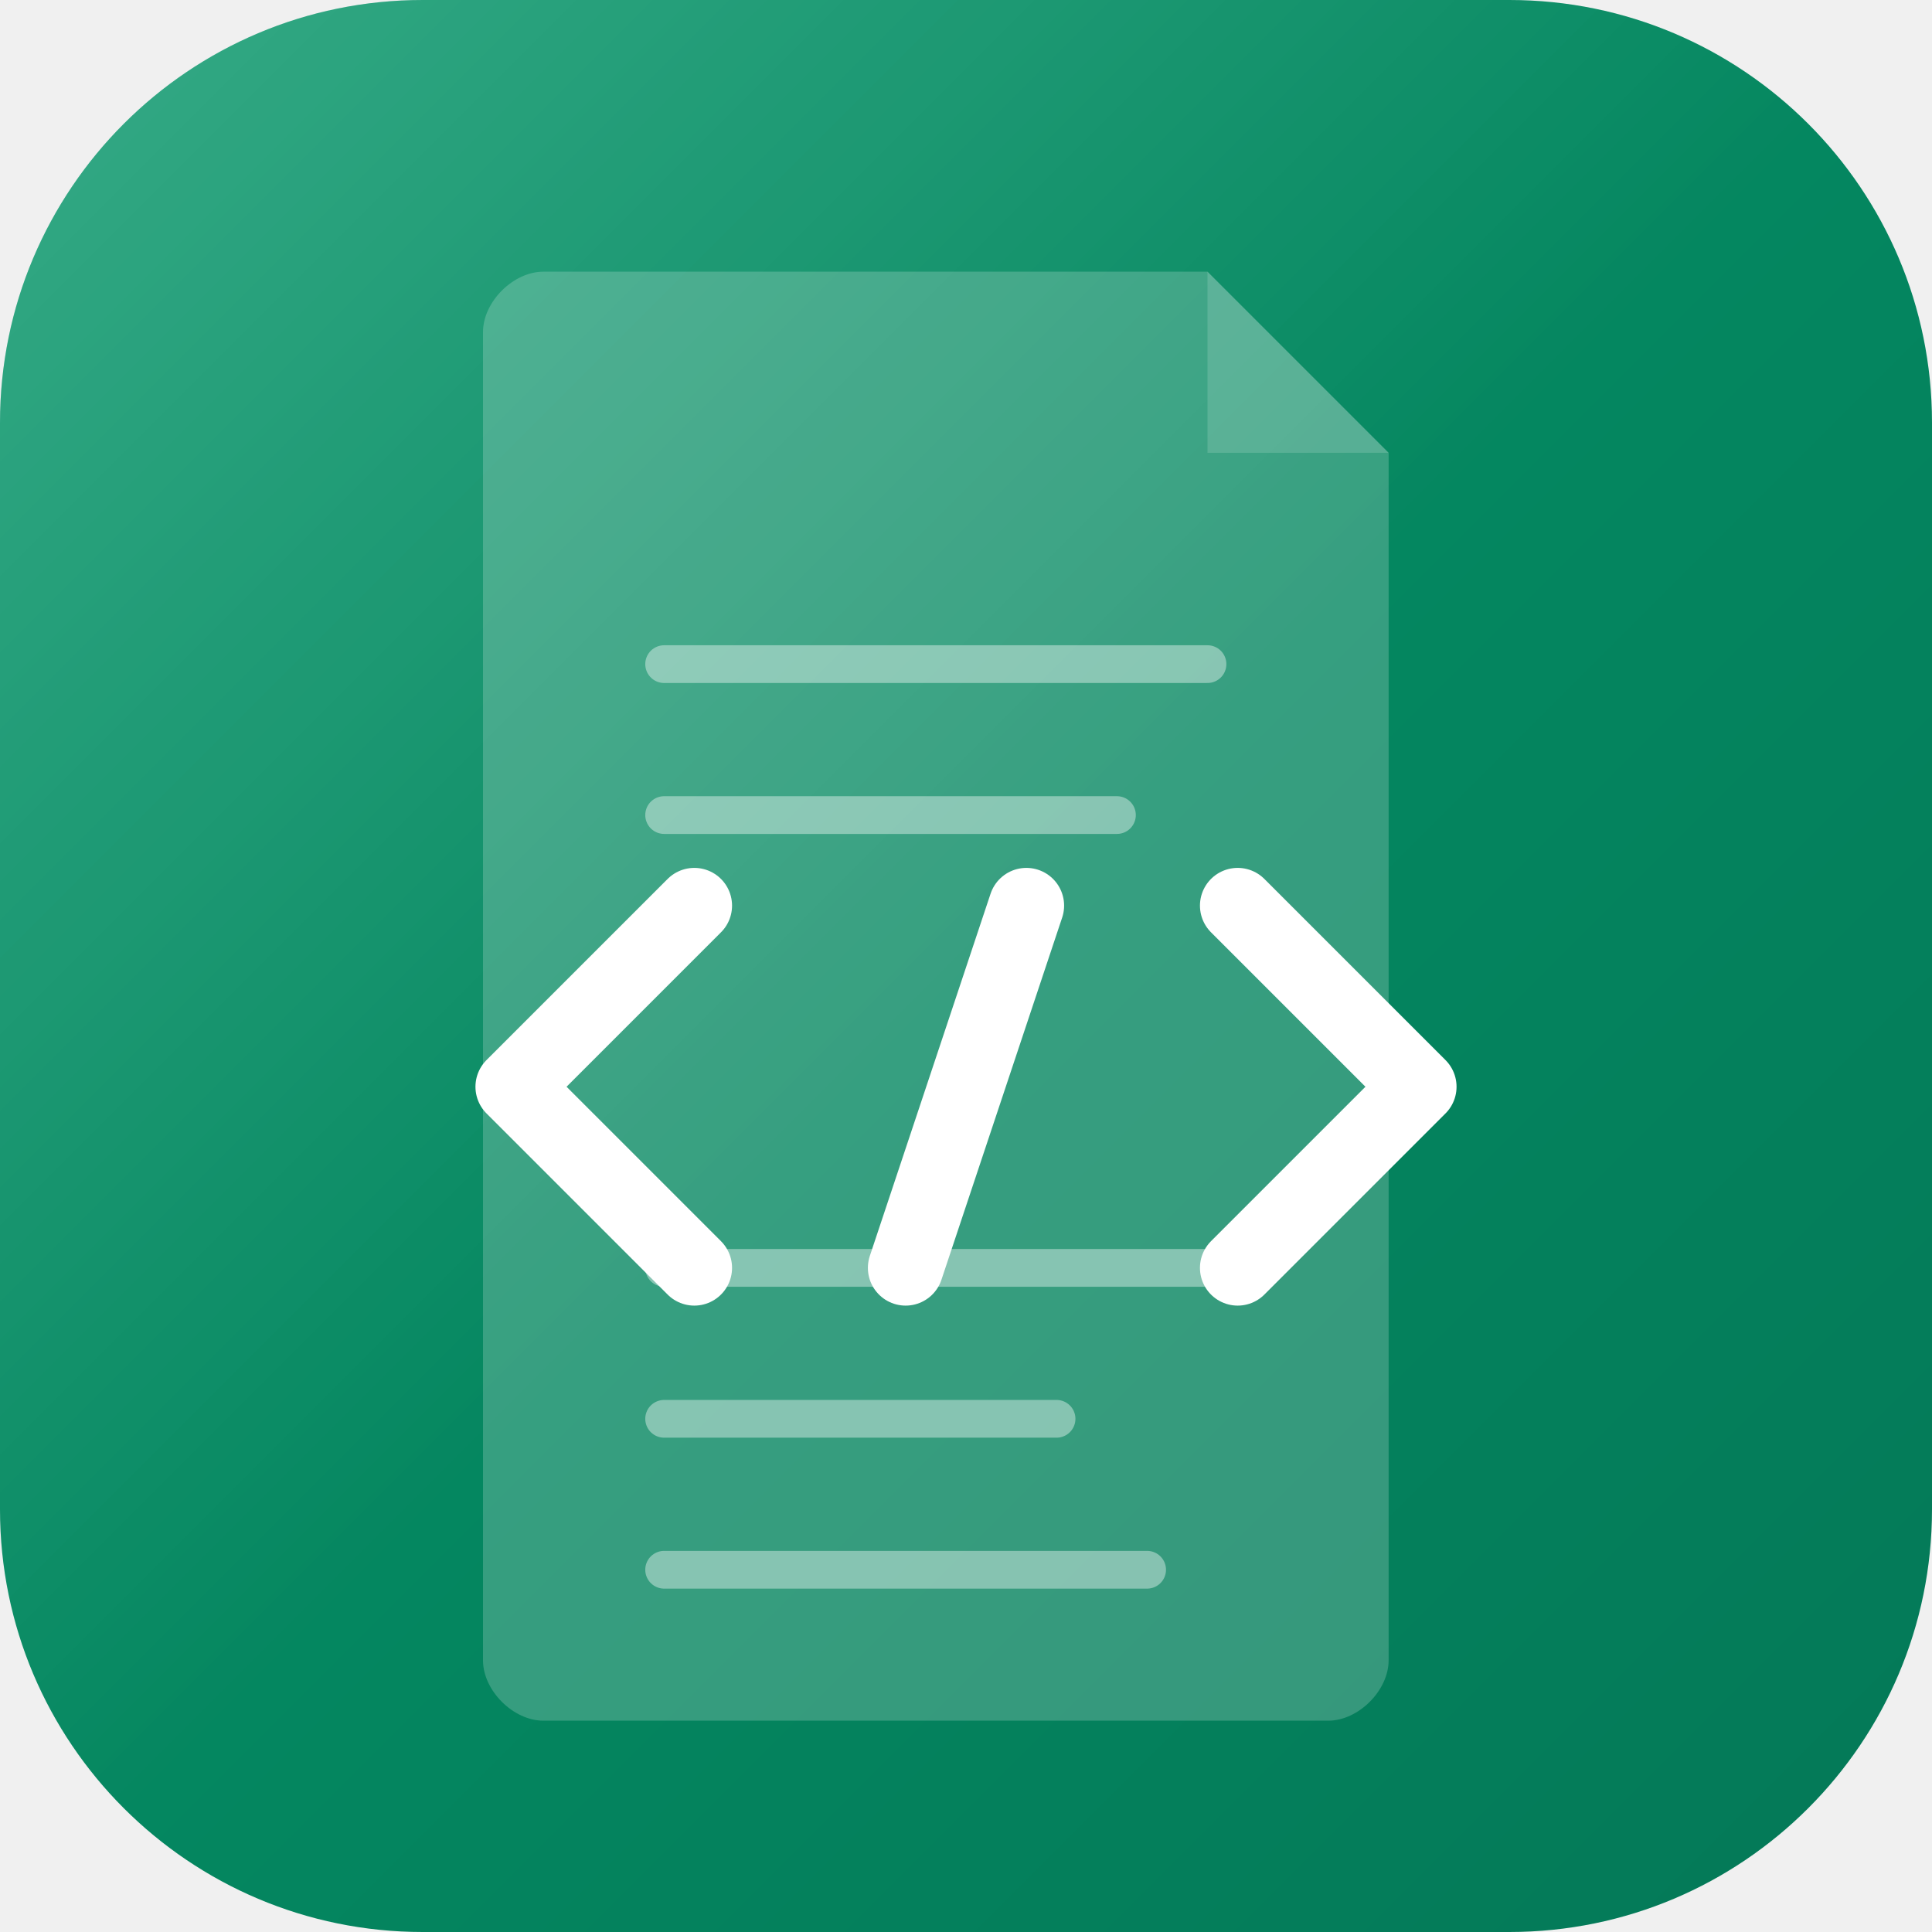
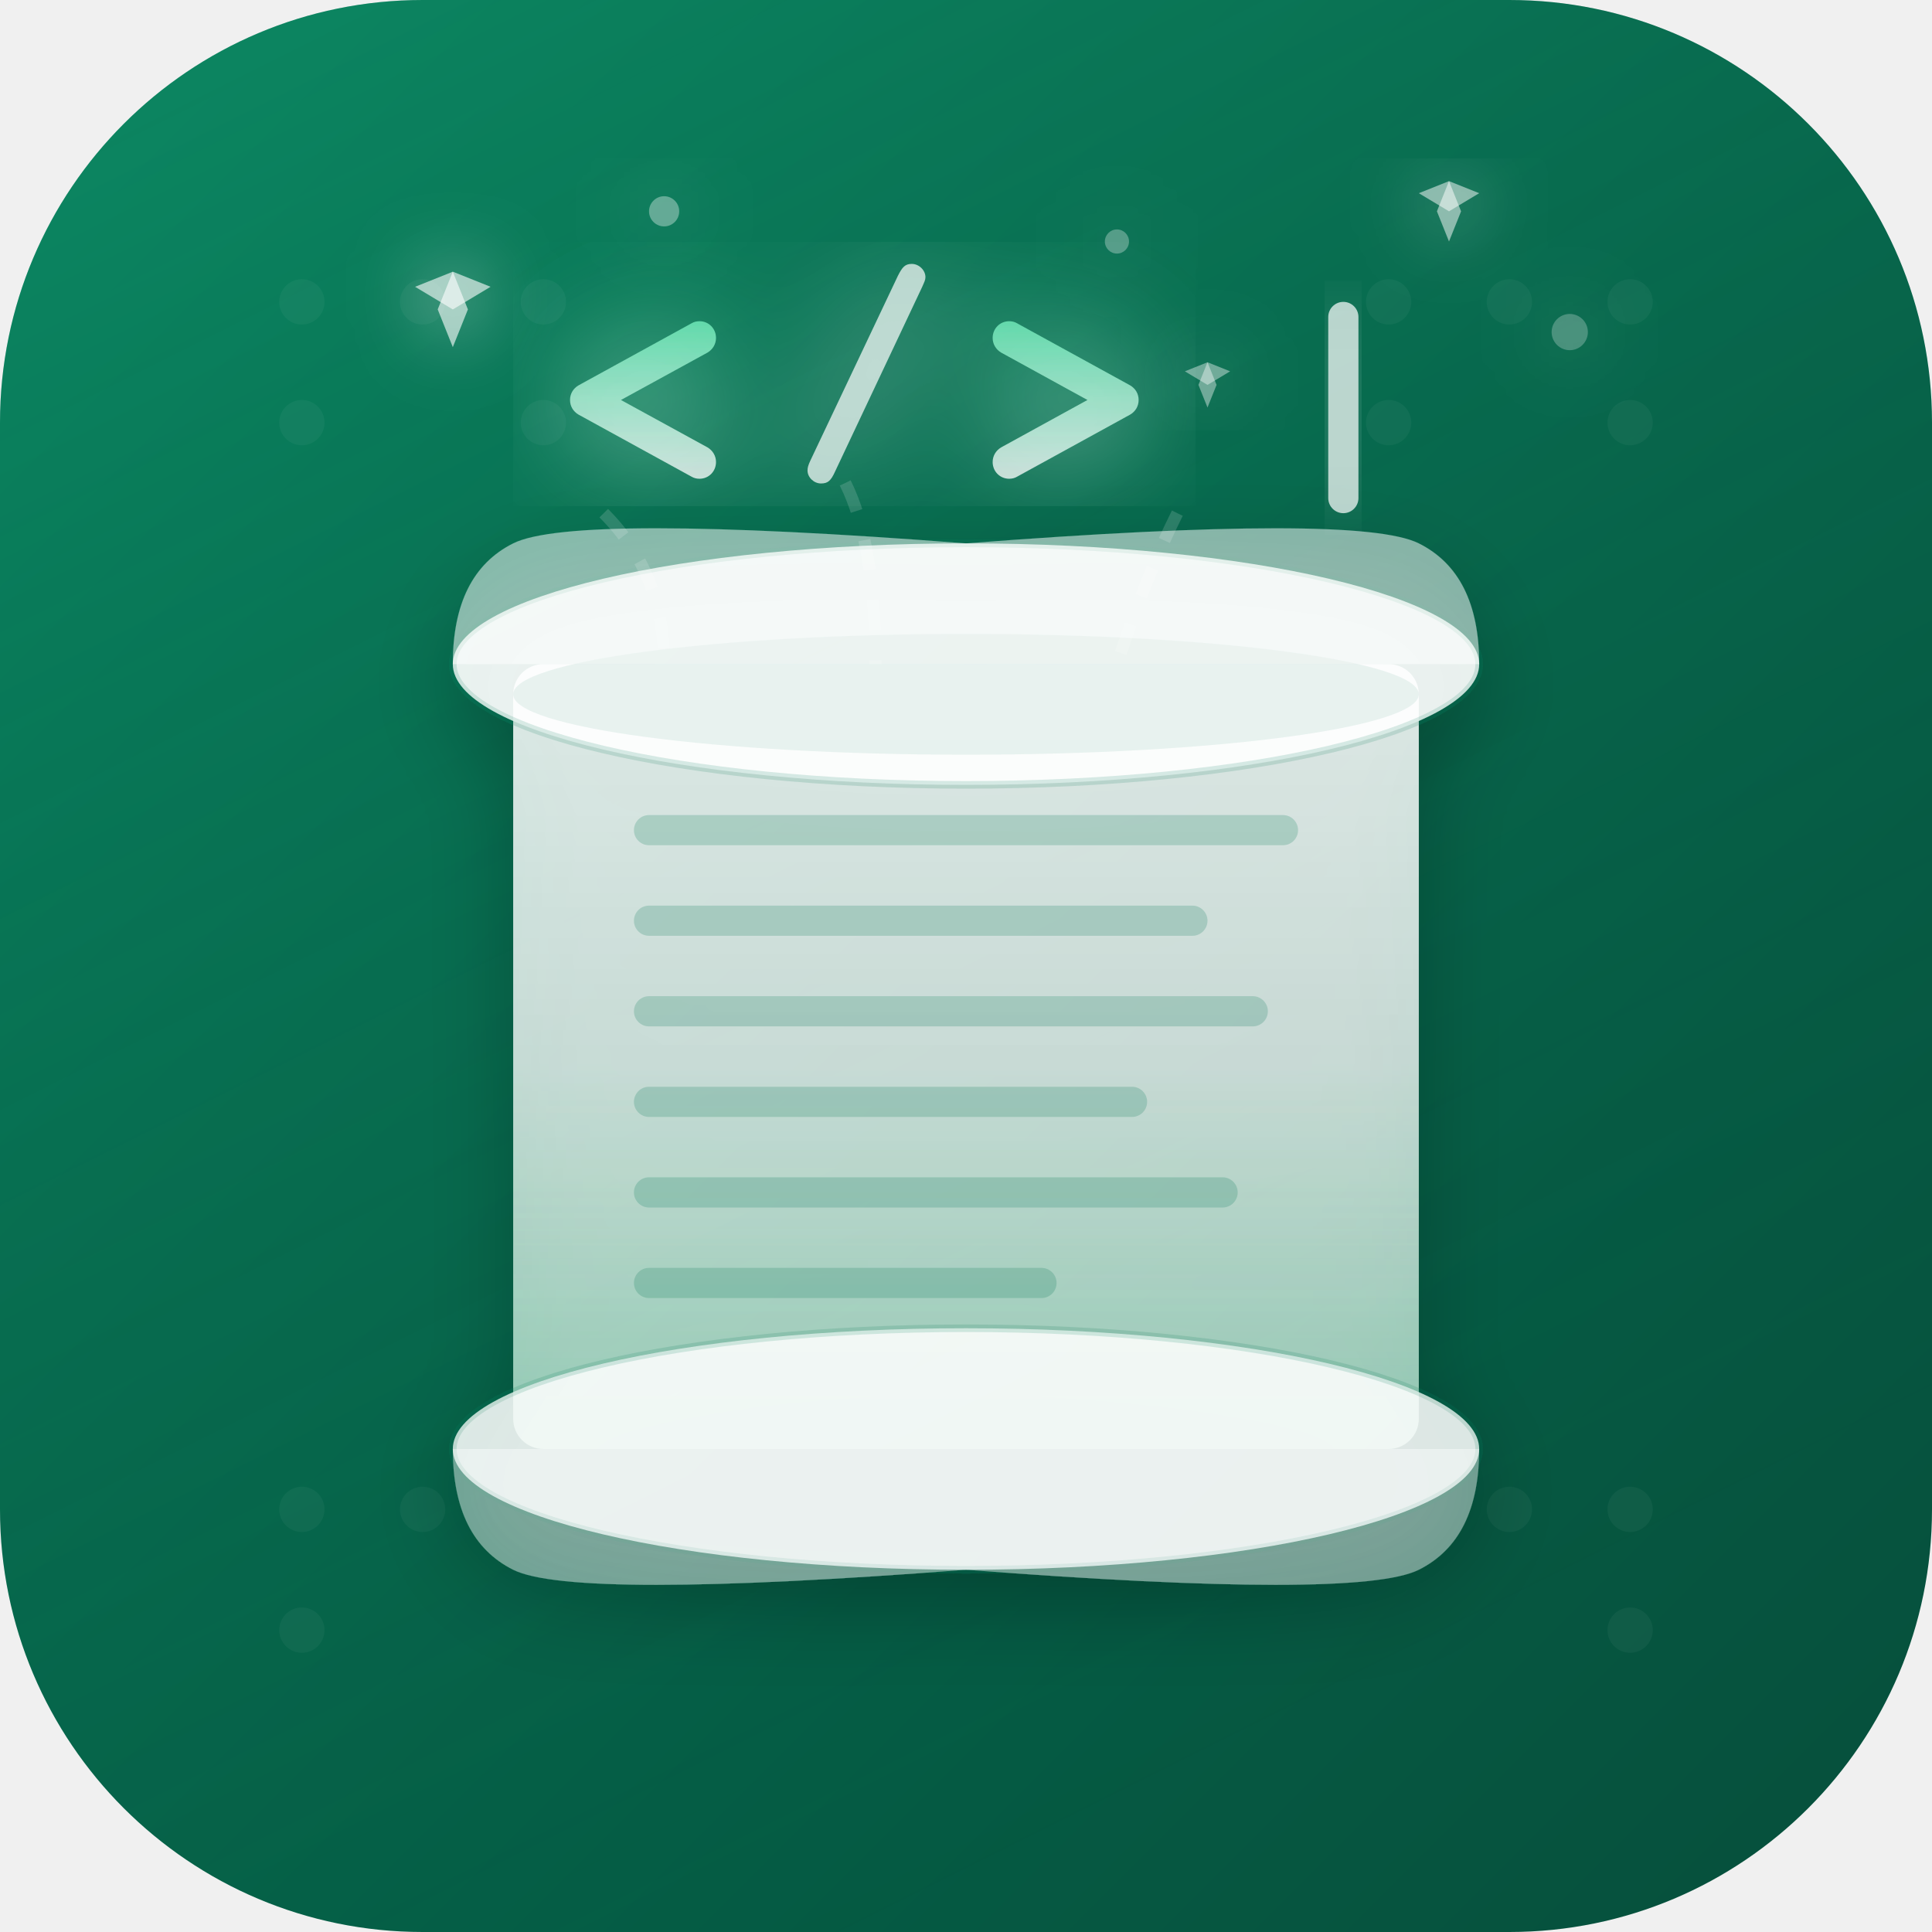
<svg xmlns="http://www.w3.org/2000/svg" viewBox="0 0 128 128" width="128" height="128">
  <defs>
-     <linearGradient id="bg" x1="0%" y1="0%" x2="100%" y2="100%">
-       <stop offset="0%" stop-color="#059669" />
-       <stop offset="100%" stop-color="#047857" />
+     <linearGradient id="bg" x1="0" y1="0" x2="1" y2="1">
+       <stop offset="0%" stop-color="#047857" />
+       <stop offset="100%" stop-color="#064e3b" />
    </linearGradient>
-     <linearGradient id="shine" x1="0%" y1="0%" x2="100%" y2="100%">
-       <stop offset="0%" stop-color="rgba(255,255,255,0.2)" />
-       <stop offset="50%" stop-color="rgba(255,255,255,0)" />
+     <linearGradient id="bg-sheen" x1="0" y1="0" x2="0.5" y2="1">
+       <stop offset="0%" stop-color="#34d399" stop-opacity="0.2" />
+       <stop offset="100%" stop-color="#064e3b" stop-opacity="0" />
    </linearGradient>
+     <linearGradient id="scroll-grad" x1="0.5" y1="0" x2="0.5" y2="1">
+       <stop offset="0%" stop-color="#ffffff" stop-opacity="0.95" />
+       <stop offset="50%" stop-color="#ffffff" stop-opacity="0.85" />
+       <stop offset="100%" stop-color="#d1fae5" stop-opacity="0.75" />
+     </linearGradient>
+     <linearGradient id="bracket-glow" x1="0.5" y1="1" x2="0.5" y2="0">
+       <stop offset="0%" stop-color="#ffffff" stop-opacity="0.8" />
+       <stop offset="100%" stop-color="#6ee7b7" stop-opacity="0.9" />
+     </linearGradient>
+     <filter id="shadow">
+       <feDropShadow dx="0" dy="2" stdDeviation="3" flood-opacity="0.3" />
+     </filter>
+     <filter id="glow">
+       <feGaussianBlur stdDeviation="2.5" result="blur" />
+       <feMerge>
+         <feMergeNode in="blur" />
+         <feMergeNode in="SourceGraphic" />
+       </feMerge>
+     </filter>
+     <filter id="magic-glow">
+       <feGaussianBlur stdDeviation="4" result="blur" />
+       <feMerge>
+         <feMergeNode in="blur" />
+         <feMergeNode in="SourceGraphic" />
+       </feMerge>
+     </filter>
  </defs>
  <rect width="128" height="128" rx="28" fill="url(#bg)" />
-   <rect width="128" height="128" rx="28" fill="url(#shine)" />
-   <g fill="white" opacity="0.2">
-     <path d="M36,18 L80,18 L92,30 L92,110 C92,112 90,114 88,114 L36,114 C34,114 32,112 32,110 L32,22 C32,20 34,18 36,18 Z" />
+   <rect width="128" height="128" rx="28" fill="url(#bg-sheen)" />
+   <g fill="#ffffff" opacity="0.04">
+     <circle cx="20" cy="20" r="1.5" />
+     <circle cx="28" cy="20" r="1.5" />
+     <circle cx="36" cy="20" r="1.5" />
+     <circle cx="20" cy="28" r="1.5" />
+     <circle cx="36" cy="28" r="1.5" />
+     <circle cx="92" cy="20" r="1.5" />
+     <circle cx="100" cy="20" r="1.5" />
+     <circle cx="108" cy="20" r="1.5" />
+     <circle cx="92" cy="28" r="1.5" />
+     <circle cx="108" cy="28" r="1.5" />
+     <circle cx="20" cy="100" r="1.5" />
+     <circle cx="28" cy="100" r="1.5" />
+     <circle cx="20" cy="108" r="1.5" />
+     <circle cx="100" cy="100" r="1.5" />
+     <circle cx="108" cy="100" r="1.5" />
+     <circle cx="108" cy="108" r="1.5" />
  </g>
-   <path d="M80,18 L80,30 L92,30 Z" fill="white" opacity="0.15" />
-   <g stroke="white" stroke-width="2.5" stroke-linecap="round" opacity="0.4">
-     <line x1="44" y1="44" x2="80" y2="44" />
-     <line x1="44" y1="54" x2="74" y2="54" />
-     <line x1="44" y1="84" x2="80" y2="84" />
-     <line x1="44" y1="94" x2="70" y2="94" />
-     <line x1="44" y1="104" x2="76" y2="104" />
+   <g filter="url(#shadow)">
+     <rect x="34" y="44" width="60" height="52" rx="2" fill="url(#scroll-grad)" opacity="0.88" />
+     <ellipse cx="64" cy="44" rx="34" ry="8" fill="#ffffff" opacity="0.9" />
+     <ellipse cx="64" cy="44" rx="34" ry="8" fill="none" stroke="#047857" stroke-width="0.5" opacity="0.15" />
+     <ellipse cx="64" cy="46" rx="30" ry="4" fill="#047857" opacity="0.08" />
+     <path d="M30 44 Q30 38 34 36 Q38 34 64 36 Q90 34 94 36 Q98 38 98 44" fill="#ffffff" opacity="0.5" />
+     <ellipse cx="64" cy="96" rx="34" ry="8" fill="#ffffff" opacity="0.85" />
+     <ellipse cx="64" cy="96" rx="34" ry="8" fill="none" stroke="#047857" stroke-width="0.5" opacity="0.15" />
+     <path d="M30 96 Q30 102 34 104 Q38 106 64 104 Q90 106 94 104 Q98 102 98 96" fill="#ffffff" opacity="0.4" />
+     <g opacity="0.2" fill="#047857">
+       <rect x="42" y="54" width="44" height="2" rx="1" />
+       <rect x="42" y="60" width="38" height="2" rx="1" />
+       <rect x="42" y="66" width="42" height="2" rx="1" />
+       <rect x="42" y="72" width="34" height="2" rx="1" />
+       <rect x="42" y="78" width="40" height="2" rx="1" />
+       <rect x="42" y="84" width="28" height="2" rx="1" />
+     </g>
  </g>
-   <g fill="none" stroke="white" stroke-width="5" stroke-linecap="round" stroke-linejoin="round">
-     <polyline points="46,60 34,72 46,84" />
-     <polyline points="82,60 94,72 82,84" />
-     <line x1="60" y1="84" x2="68" y2="60" />
+   <g filter="url(#magic-glow)">
+     <text x="36" y="32" font-family="monospace, Courier" font-size="22" font-weight="bold" fill="url(#bracket-glow)" opacity="0.95">&lt;</text>
+     <text x="52" y="30" font-family="monospace, Courier" font-size="18" font-weight="bold" fill="#ffffff" opacity="0.7">/</text>
+     <text x="64" y="32" font-family="monospace, Courier" font-size="22" font-weight="bold" fill="url(#bracket-glow)" opacity="0.95">&gt;</text>
+   </g>
+   <g filter="url(#glow)">
+     <rect x="88" y="20" width="2" height="14" rx="1" fill="#ffffff" opacity="0.7" />
+   </g>
+   <g fill="#ffffff" filter="url(#glow)">
+     <path d="M30 18 L31 20.5 L30 23 L29 20.5 Z" opacity="0.6" />
+     <path d="M30 18 L32.5 19 L30 20.5 L27.5 19 Z" opacity="0.6" />
+     <path d="M96 12 L96.8 14 L96 16 L95.2 14 Z" opacity="0.5" />
+     <path d="M96 12 L98 12.8 L96 14 L94 12.8 Z" opacity="0.5" />
+     <path d="M80 24 L80.6 25.5 L80 27 L79.4 25.5 Z" opacity="0.4" />
+     <path d="M80 24 L81.5 24.6 L80 25.5 L78.5 24.6 Z" opacity="0.4" />
+     <circle cx="44" cy="14" r="1" opacity="0.35" />
+     <circle cx="74" cy="16" r="0.8" opacity="0.3" />
+     <circle cx="104" cy="22" r="1.2" opacity="0.25" />
+   </g>
+   <g stroke="#ffffff" stroke-width="0.8" fill="none" opacity="0.15">
+     <path d="M40 34 Q44 38 44 44" stroke-dasharray="2 2" />
+     <path d="M78 34 Q76 38 74 44" stroke-dasharray="2 2" />
+     <path d="M56 32 Q58 36 58 44" stroke-dasharray="2 2" />
  </g>
</svg>
